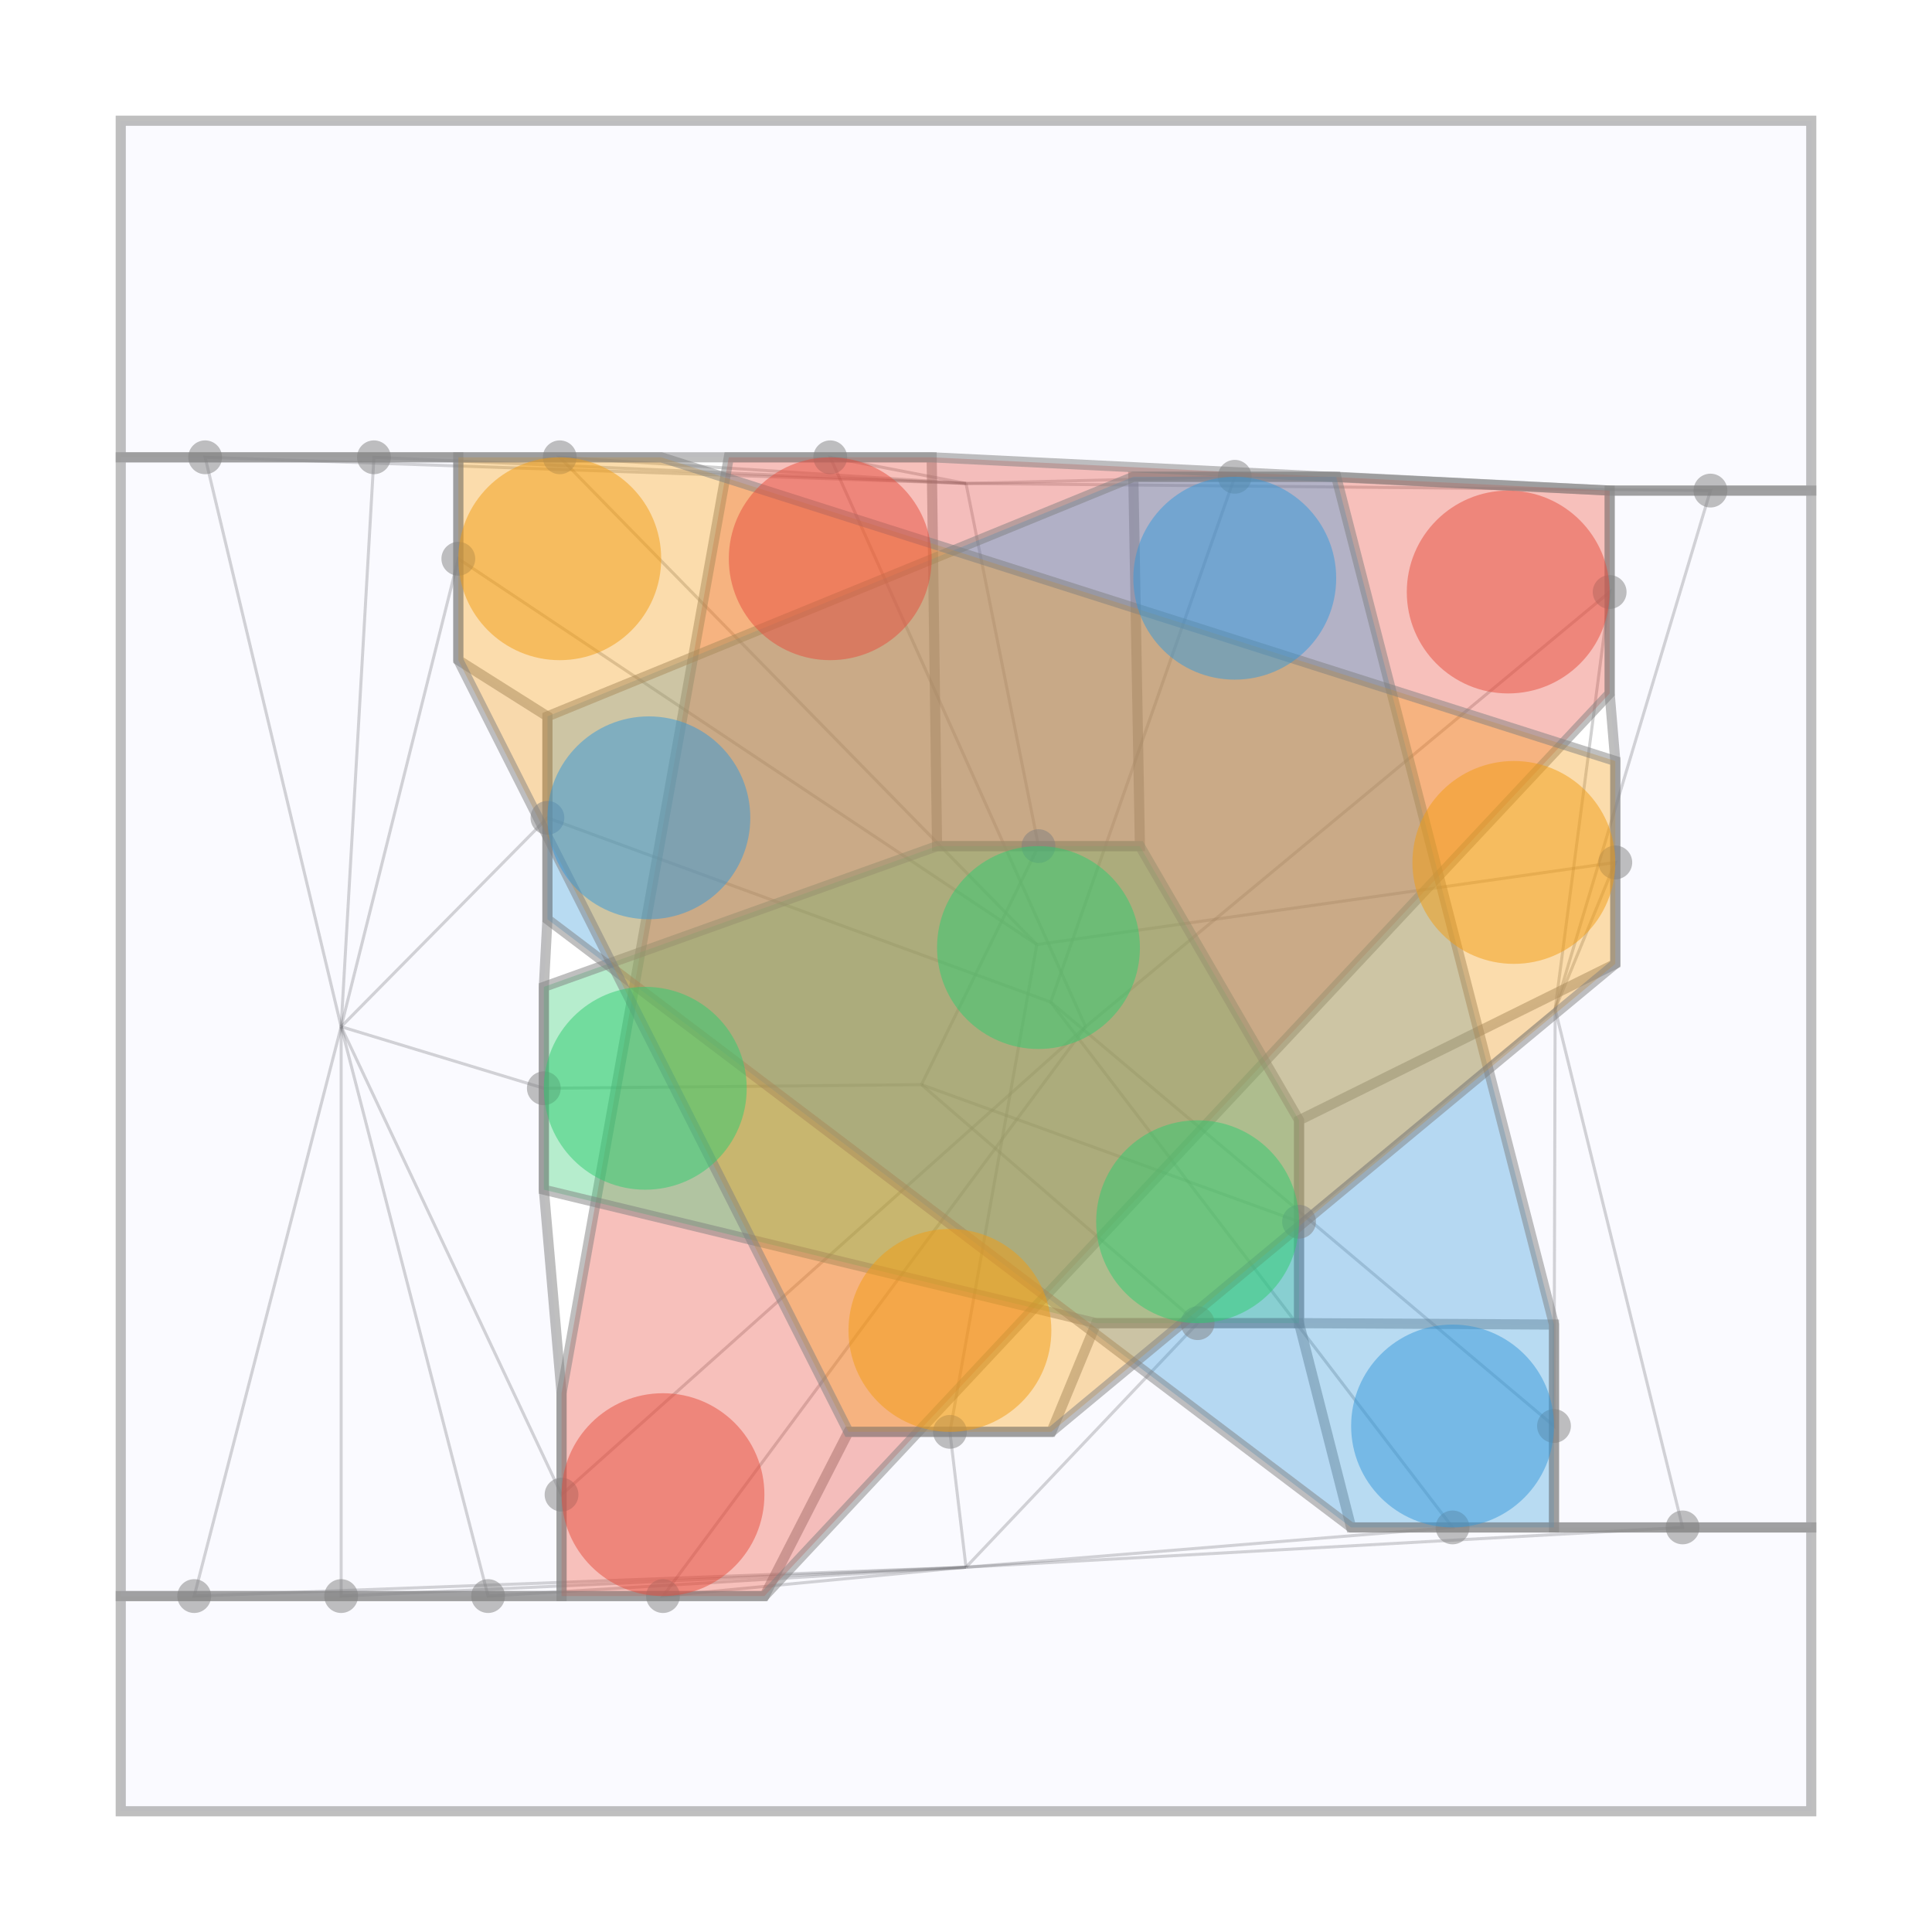
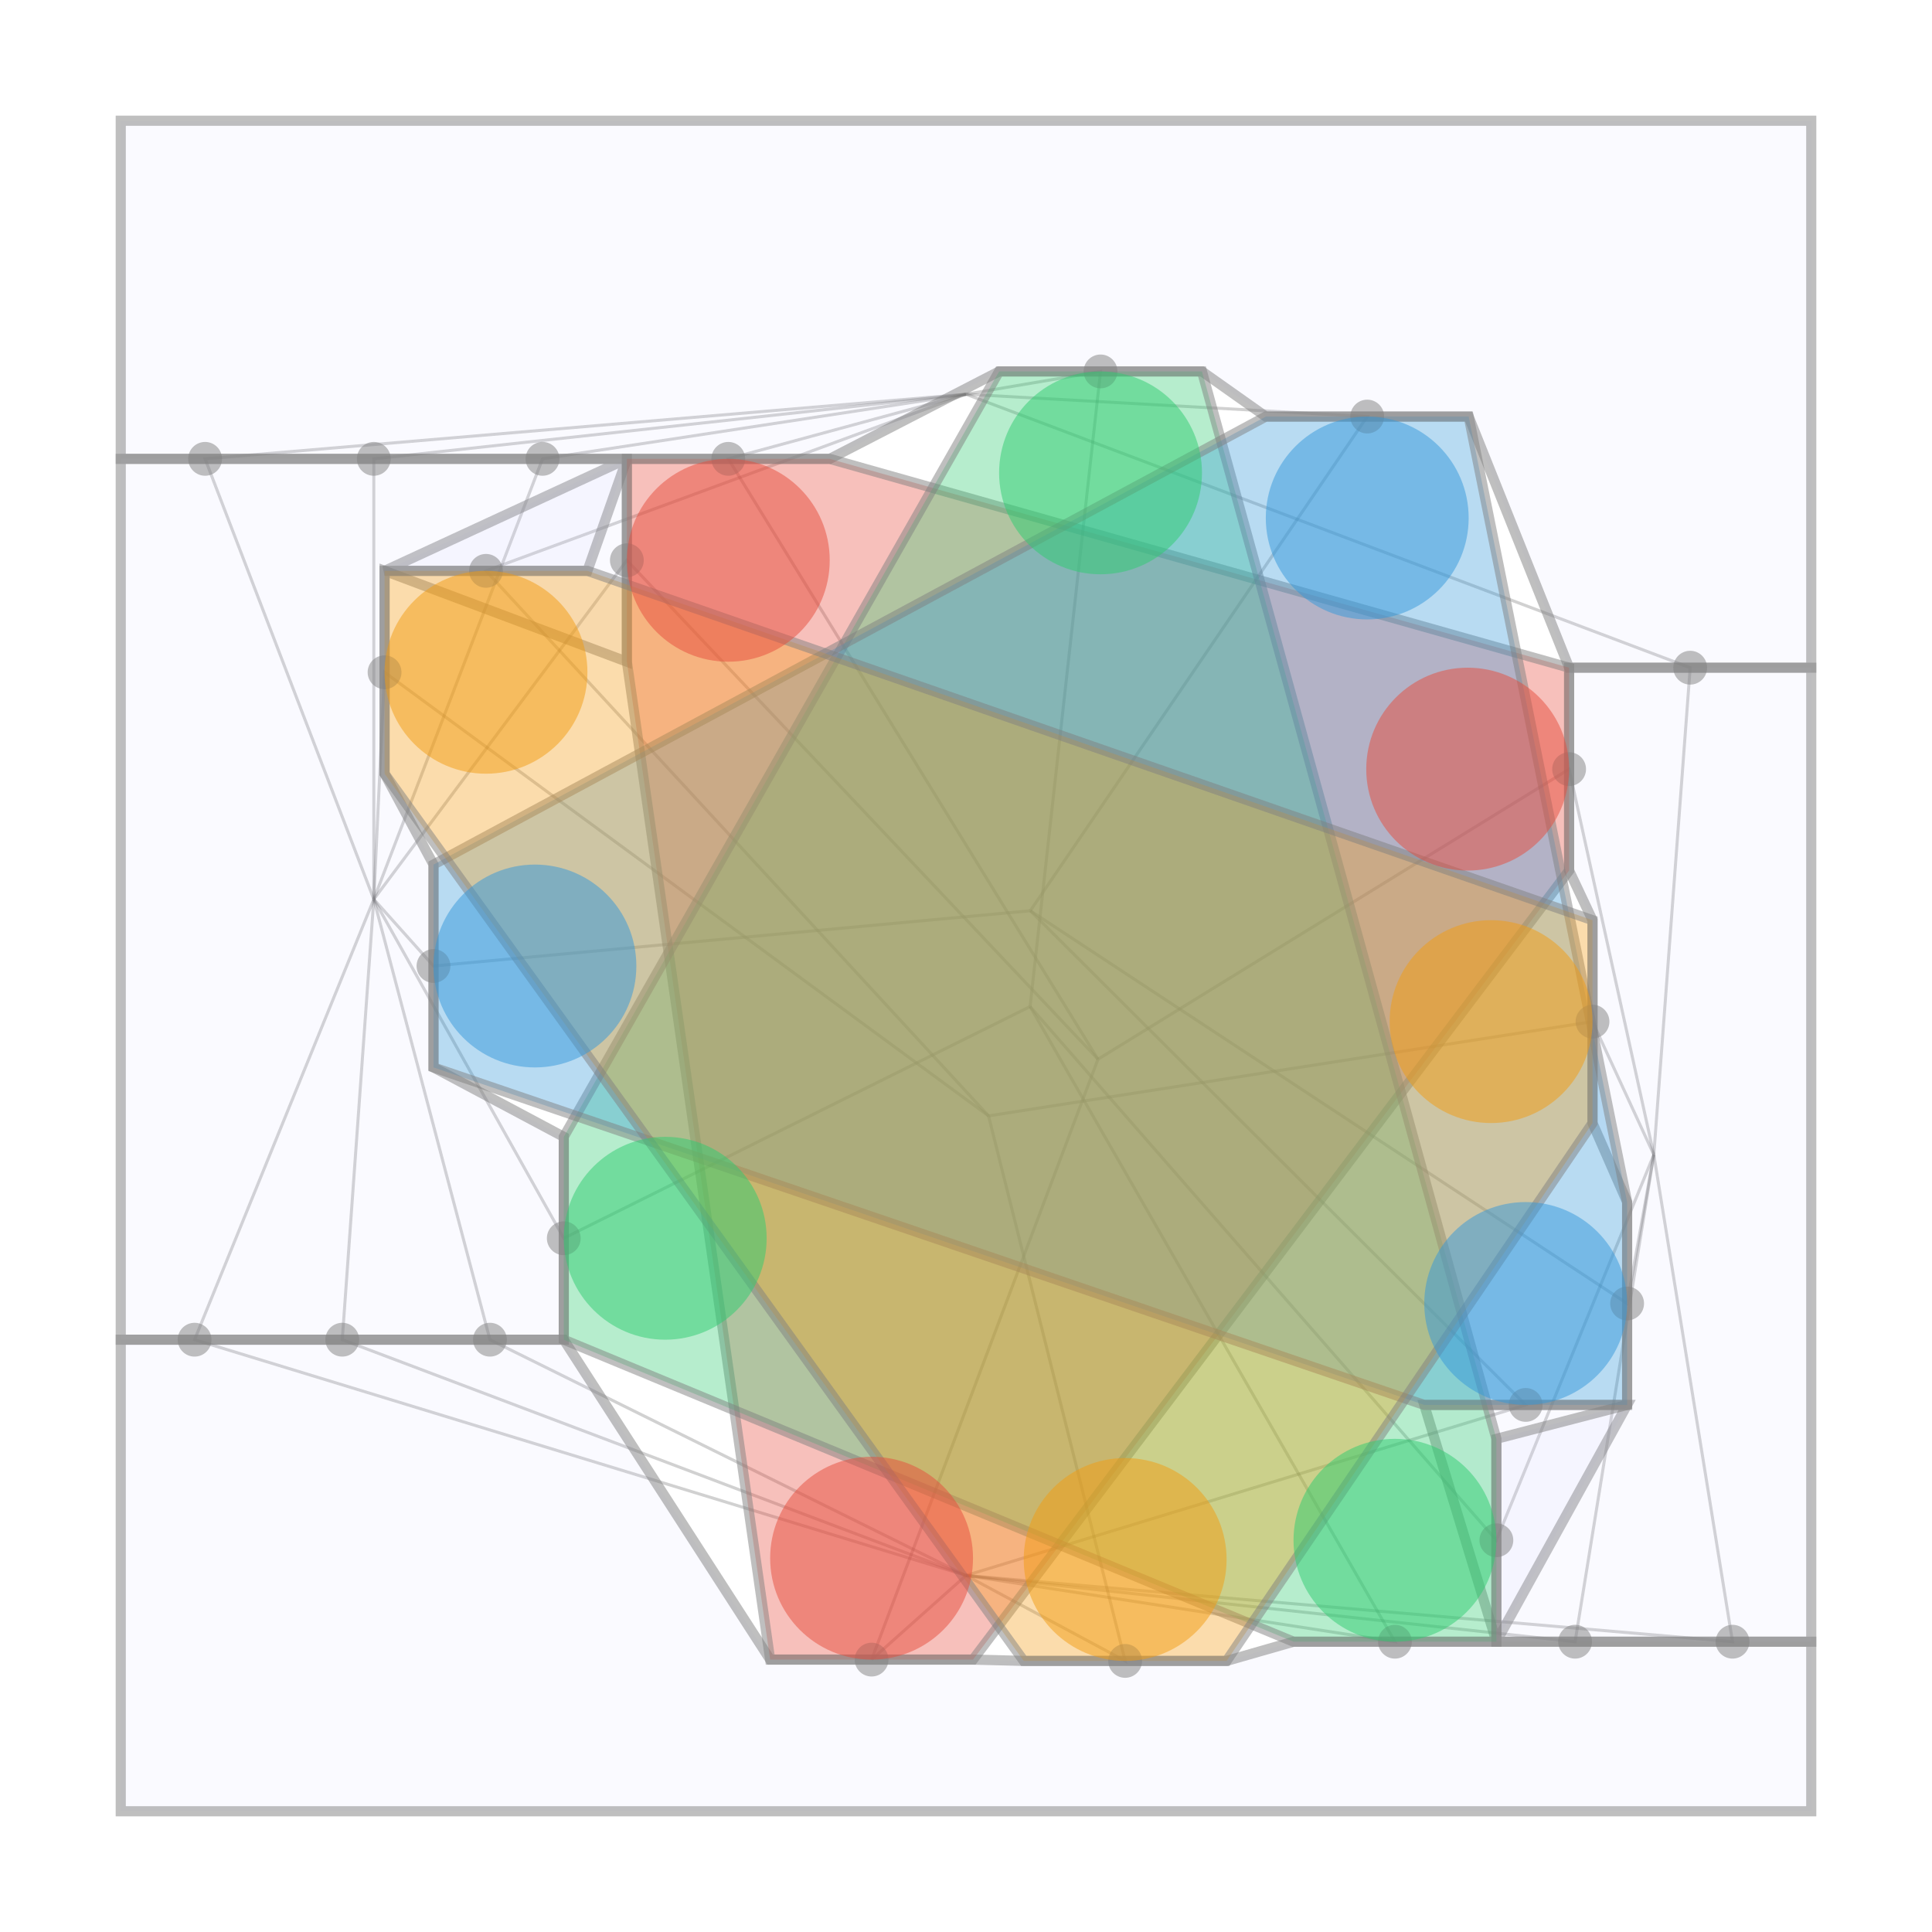
<svg xmlns="http://www.w3.org/2000/svg" width="640" height="640" viewBox="0 0 640 640">
  <rect width="100%" height="100%" fill="white" />
  <g>
-     <polyline data-points="0,1.427286 2.201872,1.40614 1.742518,-0.12719100000000005" data-type="line" data-label="" points="320,160.144 566.61,162.512 515.162,334.245" fill="none" stroke="rgba(100, 100, 100, 0.3)" stroke-width="1px" />
+     <polyline data-points="0,1.691148 2.1419170000000003,0.882296 2.0343585,-0.5581200000000001" data-type="line" data-label="" points="320,130.591 559.895,221.183 547.848,382.509" fill="none" stroke="rgba(100, 100, 100, 0.3)" stroke-width="1px" />
  </g>
  <g>
-     <polyline data-points="0,1.427286 -2.2503855,1.504572 -1.848128,-0.179508" data-type="line" data-label="" points="320,160.144 67.957,151.488 113.01,340.105" fill="none" stroke="rgba(100, 100, 100, 0.3)" stroke-width="1px" />
+     <polyline data-points="0,1.691148 -2.250511,1.5 -1.751533,0.1973625" data-type="line" data-label="" points="320,130.591 67.943,152 123.828,297.895" fill="none" stroke="rgba(100, 100, 100, 0.3)" stroke-width="1px" />
  </g>
  <g>
-     <polyline data-points="0,1.427286 -1.7511565,1.504572 -1.848128,-0.179508" data-type="line" data-label="" points="320,160.144 123.87,151.488 113.01,340.105" fill="none" stroke="rgba(100, 100, 100, 0.3)" stroke-width="1px" />
+     <polyline data-points="0,1.691148 -1.751533,1.5 -1.751533,0.1973625" data-type="line" data-label="" points="320,130.591 123.828,152 123.828,297.895" fill="none" stroke="rgba(100, 100, 100, 0.3)" stroke-width="1px" />
  </g>
  <g>
-     <polyline data-points="0,-1.7781885 2.119563,-1.660522 1.742518,-0.12719100000000005" data-type="line" data-label="" points="320,519.157 557.391,505.978 515.162,334.245" fill="none" stroke="rgba(100, 100, 100, 0.3)" stroke-width="1px" />
+     <polyline data-points="0,1.691148 -1.2525549999999999,1.5 -1.751533,0.1973625" data-type="line" data-label="" points="320,130.591 179.714,152 123.828,297.895" fill="none" stroke="rgba(100, 100, 100, 0.3)" stroke-width="1px" />
  </g>
  <g>
-     <polyline data-points="0,-1.7781885 -2.2827093333333335,-1.863588 -1.848128,-0.179508" data-type="line" data-label="" points="320,519.157 64.337,528.722 113.01,340.105" fill="none" stroke="rgba(100, 100, 100, 0.3)" stroke-width="1px" />
+     <polyline data-points="0,-1.8026375 1.80153775,-1.998536 2.0343585,-0.5581200000000001" data-type="line" data-label="" points="320,521.895 521.772,543.836 547.848,382.509" fill="none" stroke="rgba(100, 100, 100, 0.3)" stroke-width="1px" />
  </g>
  <g>
-     <polyline data-points="0,-1.7781885 -1.848128,-1.863588 -1.848128,-0.179508" data-type="line" data-label="" points="320,519.157 113.01,528.722 113.01,340.105" fill="none" stroke="rgba(100, 100, 100, 0.3)" stroke-width="1px" />
+     <polyline data-points="0,-1.8026375 2.26717925,-1.998536 2.0343585,-0.5581200000000001" data-type="line" data-label="" points="320,521.895 573.924,543.836 547.848,382.509" fill="none" stroke="rgba(100, 100, 100, 0.3)" stroke-width="1px" />
  </g>
  <g>
-     <polyline data-points="0,-1.7781885 -1.4135466666666665,-1.863588 -1.848128,-0.179508" data-type="line" data-label="" points="320,519.157 161.683,528.722 113.01,340.105" fill="none" stroke="rgba(100, 100, 100, 0.3)" stroke-width="1px" />
+     <polyline data-points="0,-1.8026375 -2.281607833333333,-1.105275 -1.751533,0.1973625" data-type="line" data-label="" points="320,521.895 64.46,443.791 123.828,297.895" fill="none" stroke="rgba(100, 100, 100, 0.3)" stroke-width="1px" />
  </g>
  <g>
-     <polyline data-points="0.35374400000000006,-0.179508 -0.401539,1.504572 0,1.427286" data-type="line" data-label="" points="359.619,340.105 275.028,151.488 320,160.144" fill="none" stroke="rgba(100, 100, 100, 0.3)" stroke-width="1px" />
+     <polyline data-points="0,-1.8026375 -1.8448235,-1.105275 -1.751533,0.1973625" data-type="line" data-label="" points="320,521.895 113.38,443.791 123.828,297.895" fill="none" stroke="rgba(100, 100, 100, 0.3)" stroke-width="1px" />
  </g>
  <g>
-     <polyline data-points="0.35374400000000006,-0.179508 -0.896256,-1.863588 0,-1.7781885" data-type="line" data-label="" points="359.619,340.105 219.619,528.722 320,519.157" fill="none" stroke="rgba(100, 100, 100, 0.3)" stroke-width="1px" />
+     <polyline data-points="0,-1.8026375 -1.4080391666666665,-1.105275 -1.751533,0.1973625" data-type="line" data-label="" points="320,521.895 162.3,443.791 123.828,297.895" fill="none" stroke="rgba(100, 100, 100, 0.3)" stroke-width="1px" />
  </g>
  <g>
-     <polyline data-points="0.35374400000000006,-0.179508 -1.196256,-1.563588 -1.848128,-0.179508" data-type="line" data-label="" points="359.619,340.105 186.019,495.122 113.01,340.105" fill="none" stroke="rgba(100, 100, 100, 0.3)" stroke-width="1px" />
+     <polyline data-points="0.39038400000000006,-0.275733 -0.703066,1.5 0,1.691148" data-type="line" data-label="" points="363.723,350.882 241.257,152 320,130.591" fill="none" stroke="rgba(100, 100, 100, 0.3)" stroke-width="1px" />
  </g>
  <g>
-     <polyline data-points="0.35374400000000006,-0.179508 1.903744,1.10614 1.742518,-0.12719100000000005" data-type="line" data-label="" points="359.619,340.105 533.219,196.112 515.162,334.245" fill="none" stroke="rgba(100, 100, 100, 0.3)" stroke-width="1px" />
+     <polyline data-points="0.39038400000000006,-0.275733 -0.279259,-2.051466 0,-1.8026375" data-type="line" data-label="" points="363.723,350.882 288.723,549.764 320,521.895" fill="none" stroke="rgba(100, 100, 100, 0.3)" stroke-width="1px" />
  </g>
  <g>
-     <polyline data-points="-0.13178449999999997,-0.35090249999999995 0.21437,0.354572 0,1.427286" data-type="line" data-label="" points="305.24,359.301 344.009,280.288 320,160.144" fill="none" stroke="rgba(100, 100, 100, 0.3)" stroke-width="1px" />
+     <polyline data-points="0.39038400000000006,-0.275733 -1.003066,1.2 -1.751533,0.1973625" data-type="line" data-label="" points="363.723,350.882 207.657,185.6 123.828,297.895" fill="none" stroke="rgba(100, 100, 100, 0.3)" stroke-width="1px" />
  </g>
  <g>
-     <polyline data-points="-0.13178449999999997,-0.35090249999999995 0.685036,-1.056377 0,-1.7781885" data-type="line" data-label="" points="305.24,359.301 396.724,438.314 320,519.157" fill="none" stroke="rgba(100, 100, 100, 0.3)" stroke-width="1px" />
+     <polyline data-points="0.39038400000000006,-0.275733 1.7838340000000001,0.582296 2.0343585,-0.5581200000000001" data-type="line" data-label="" points="363.723,350.882 519.789,254.783 547.848,382.509" fill="none" stroke="rgba(100, 100, 100, 0.3)" stroke-width="1px" />
  </g>
  <g>
-     <polyline data-points="-0.13178449999999997,-0.35090249999999995 -1.248605,-0.361654 -1.848128,-0.179508" data-type="line" data-label="" points="305.24,359.301 180.156,360.505 113.01,340.105" fill="none" stroke="rgba(100, 100, 100, 0.3)" stroke-width="1px" />
+     <polyline data-points="0.18953500000000012,-0.11998450000000005 0.397934,1.758567 0,1.691148" data-type="line" data-label="" points="341.228,333.438 364.569,123.04 320,130.591" fill="none" stroke="rgba(100, 100, 100, 0.3)" stroke-width="1px" />
  </g>
  <g>
-     <polyline data-points="-0.13178449999999997,-0.35090249999999995 0.985036,-0.756377 1.742518,-0.12719100000000005" data-type="line" data-label="" points="305.24,359.301 430.324,404.714 515.162,334.245" fill="none" stroke="rgba(100, 100, 100, 0.3)" stroke-width="1px" />
+     <polyline data-points="0.18953500000000012,-0.11998450000000005 1.268717,-1.998536 0,-1.8026375" data-type="line" data-label="" points="341.228,333.438 462.096,543.836 320,521.895" fill="none" stroke="rgba(100, 100, 100, 0.3)" stroke-width="1px" />
  </g>
  <g>
-     <polyline data-points="0.25056449999999997,-0.10678750000000004 0.794933,1.446947 0,1.427286" data-type="line" data-label="" points="348.063,331.96 409.032,157.942 320,160.144" fill="none" stroke="rgba(100, 100, 100, 0.3)" stroke-width="1px" />
+     <polyline data-points="0.18953500000000012,-0.11998450000000005 -1.189647,-0.805275 -1.751533,0.1973625" data-type="line" data-label="" points="341.228,333.438 186.76,410.191 123.828,297.895" fill="none" stroke="rgba(100, 100, 100, 0.3)" stroke-width="1px" />
  </g>
  <g>
-     <polyline data-points="0.25056449999999997,-0.10678750000000004 1.439126,-1.660522 0,-1.7781885" data-type="line" data-label="" points="348.063,331.96 481.182,505.978 320,519.157" fill="none" stroke="rgba(100, 100, 100, 0.3)" stroke-width="1px" />
+     <polyline data-points="0.18953500000000012,-0.11998450000000005 1.5687170000000001,-1.698536 2.0343585,-0.5581200000000001" data-type="line" data-label="" points="341.228,333.438 495.696,510.236 547.848,382.509" fill="none" stroke="rgba(100, 100, 100, 0.3)" stroke-width="1px" />
  </g>
  <g>
-     <polyline data-points="0.25056449999999997,-0.10678750000000004 -1.237997,0.438278 -1.848128,-0.179508" data-type="line" data-label="" points="348.063,331.96 181.344,270.913 113.01,340.105" fill="none" stroke="rgba(100, 100, 100, 0.3)" stroke-width="1px" />
+     <polyline data-points="0.19020400000000004,0.16344100000000006 1.186721,1.62508 0,1.691148" data-type="line" data-label="" points="341.303,301.695 452.913,137.991 320,130.591" fill="none" stroke="rgba(100, 100, 100, 0.3)" stroke-width="1px" />
  </g>
  <g>
-     <polyline data-points="0.25056449999999997,-0.10678750000000004 1.739126,-1.360522 1.742518,-0.12719100000000005" data-type="line" data-label="" points="348.063,331.96 514.782,472.378 515.162,334.245" fill="none" stroke="rgba(100, 100, 100, 0.3)" stroke-width="1px" />
+     <polyline data-points="0.19020400000000004,0.16344100000000006 1.655408,-1.298198 0,-1.8026375" data-type="line" data-label="" points="341.303,301.695 505.406,465.398 320,521.895" fill="none" stroke="rgba(100, 100, 100, 0.3)" stroke-width="1px" />
  </g>
  <g>
-     <polyline data-points="0.20944649999999998,0.0633785 -1.201542,1.504572 0,1.427286" data-type="line" data-label="" points="343.458,312.902 185.427,151.488 320,160.144" fill="none" stroke="rgba(100, 100, 100, 0.3)" stroke-width="1px" />
+     <polyline data-points="0.19020400000000004,0.16344100000000006 -1.575,0 -1.751533,0.1973625" data-type="line" data-label="" points="341.303,301.695 143.6,320 123.828,297.895" fill="none" stroke="rgba(100, 100, 100, 0.3)" stroke-width="1px" />
  </g>
  <g>
-     <polyline data-points="0.20944649999999998,0.0633785 -0.04754999999999998,-1.377815 0,-1.7781885" data-type="line" data-label="" points="343.458,312.902 314.674,474.315 320,519.157" fill="none" stroke="rgba(100, 100, 100, 0.3)" stroke-width="1px" />
+     <polyline data-points="0.19020400000000004,0.16344100000000006 1.955408,-0.998198 2.0343585,-0.5581200000000001" data-type="line" data-label="" points="341.303,301.695 539.006,431.798 547.848,382.509" fill="none" stroke="rgba(100, 100, 100, 0.3)" stroke-width="1px" />
  </g>
  <g>
-     <polyline data-points="0.20944649999999998,0.0633785 -1.5015420000000002,1.204572 -1.848128,-0.179508" data-type="line" data-label="" points="343.458,312.902 151.827,185.088 113.01,340.105" fill="none" stroke="rgba(100, 100, 100, 0.3)" stroke-width="1px" />
+     <polyline data-points="0.06666150000000004,-0.4432934999999999 -1.419706,1.168747 0,1.691148" data-type="line" data-label="" points="327.466,369.649 160.993,189.1 320,130.591" fill="none" stroke="rgba(100, 100, 100, 0.3)" stroke-width="1px" />
  </g>
  <g>
-     <polyline data-points="0.20944649999999998,0.0633785 1.9204350000000001,0.306312 1.742518,-0.12719100000000005" data-type="line" data-label="" points="343.458,312.902 535.089,285.693 515.162,334.245" fill="none" stroke="rgba(100, 100, 100, 0.3)" stroke-width="1px" />
+     <polyline data-points="0.06666150000000004,-0.4432934999999999 0.470734,-2.0553339999999998 0,-1.8026375" data-type="line" data-label="" points="327.466,369.649 372.722,550.197 320,521.895" fill="none" stroke="rgba(100, 100, 100, 0.3)" stroke-width="1px" />
  </g>
  <g>
-     <polygon data-type="polygon" data-label="" data-points="-2.5,2.5 2.5,2.5 2.5,1.40614 1.903744,1.40614 1.094933,1.446947 0.494933,1.446947 0.51437,0.354572 -0.08562999999999998,0.354572 -0.10153899999999999,1.504572 -0.7015389999999999,1.504572 -0.9015420000000001,1.504572 -1.5015420000000002,1.504572 -1.5015420000000002,1.504572 -2.5,1.504572" points="40,40 600,40 600,162.512 533.219,162.512 442.632,157.942 375.432,157.942 377.609,280.288 310.409,280.288 308.628,151.488 241.428,151.488 219.027,151.488 151.827,151.488 151.827,151.488 40,151.488" fill="rgba(200, 200, 255, 0.1)" stroke="rgba(128, 128, 128, 0.5)" stroke-width="3.36" />
+     <polyline data-points="0.06666150000000004,-0.4432934999999999 -1.719706,0.868747 -1.751533,0.1973625" data-type="line" data-label="" points="327.466,369.649 127.393,222.7 123.828,297.895" fill="none" stroke="rgba(100, 100, 100, 0.3)" stroke-width="1px" />
  </g>
  <g>
-     <polygon data-type="polygon" data-label="" data-points="-2.5,-2.5 2.5,-2.5 2.5,-1.660522 1.739126,-1.660522 1.739126,-1.660522 1.1391259999999999,-1.660522 0.985036,-1.056377 0.385036,-1.056377 0.25245,-1.377815 -0.34754999999999997,-1.377815 -0.5962560000000001,-1.863588 -1.196256,-1.863588 -1.196256,-1.863588 -2.5,-1.863588" points="40,600 600,600 600,505.978 514.782,505.978 514.782,505.978 447.582,505.978 430.324,438.314 363.124,438.314 348.274,474.315 281.074,474.315 253.219,528.722 186.019,528.722 186.019,528.722 40,528.722" fill="rgba(200, 200, 255, 0.1)" stroke="rgba(128, 128, 128, 0.5)" stroke-width="3.36" />
+     <polyline data-points="0.06666150000000004,-0.4432934999999999 1.853029,-0.164505 2.0343585,-0.5581200000000001" data-type="line" data-label="" points="327.466,369.649 527.539,338.425 547.848,382.509" fill="none" stroke="rgba(100, 100, 100, 0.3)" stroke-width="1px" />
  </g>
  <g>
-     <polygon data-type="polygon" data-label="" data-points="-2.5,-1.863588 -1.196256,-1.863588 -1.196256,-1.863588 -1.196256,-1.263588 -1.248605,-0.661654 -1.248605,-0.06165399999999999 -1.237997,0.138278 -1.237997,0.738278 -1.5015420000000002,0.9045719999999999 -1.5015420000000002,1.504572 -2.5,1.504572" points="40,528.722 186.019,528.722 186.019,528.722 186.019,461.522 180.156,394.105 180.156,326.905 181.344,304.513 181.344,237.313 151.827,218.688 151.827,151.488 40,151.488" fill="rgba(200, 200, 255, 0.1)" stroke="rgba(128, 128, 128, 0.5)" stroke-width="3.36" />
+     <polygon data-type="polygon" data-label="" data-points="-2.5,2.5 2.5,2.5 2.5,0.882296 1.7838340000000001,0.882296 1.486721,1.62508 0.8867209999999999,1.62508 0.697934,1.758567 0.09793400000000002,1.758567 -0.403066,1.5 -1.003066,1.5 -1.1197059999999999,1.168747 -1.719706,1.168747 -1.003066,1.5 -2.5,1.5" points="40,40 600,40 600,221.183 519.789,221.183 486.513,137.991 419.313,137.991 398.169,123.04 330.969,123.04 274.857,152 207.657,152 194.593,189.1 127.393,189.1 207.657,152 40,152" fill="rgba(200, 200, 255, 0.1)" stroke="rgba(128, 128, 128, 0.5)" stroke-width="3.36" />
  </g>
  <g>
-     <polygon data-type="polygon" data-label="" data-points="2.5,-1.660522 1.739126,-1.660522 1.739126,-1.660522 1.739126,-1.060522 0.985036,-1.056377 0.985036,-0.456377 1.9204350000000001,0.006311999999999984 1.9204350000000001,0.606312 1.903744,0.8061399999999999 1.903744,1.40614 2.5,1.40614" points="600,505.978 514.782,505.978 514.782,505.978 514.782,438.778 430.324,438.314 430.324,371.114 535.089,319.293 535.089,252.093 533.219,229.712 533.219,162.512 600,162.512" fill="rgba(200, 200, 255, 0.1)" stroke="rgba(128, 128, 128, 0.5)" stroke-width="3.36" />
+     <polygon data-type="polygon" data-label="" data-points="-2.5,-2.5 2.5,-2.5 2.5,-1.998536 1.5687170000000001,-1.998536 1.955408,-1.298198 1.355408,-1.298198 1.5687170000000001,-1.998536 0.968717,-1.998536 0.770734,-2.0553339999999998 0.170734,-2.0553339999999998 0.02074100000000001,-2.051466 -0.579259,-2.051466 -1.189647,-1.105275 -2.5,-1.105275" points="40,600 600,600 600,543.836 495.696,543.836 539.006,465.398 471.806,465.398 495.696,543.836 428.496,543.836 406.322,550.197 339.122,550.197 322.323,549.764 255.123,549.764 186.76,443.791 40,443.791" fill="rgba(200, 200, 255, 0.1)" stroke="rgba(128, 128, 128, 0.5)" stroke-width="3.36" />
  </g>
  <g>
-     <polygon data-type="polygon" data-label="" data-points="-0.7015389999999999,1.504572 -0.10153899999999999,1.504572 1.903744,1.40614 1.903744,0.8061399999999999 -0.5962560000000001,-1.863588 -1.196256,-1.863588 -1.196256,-1.863588 -1.196256,-1.263588" points="241.428,151.488 308.628,151.488 533.219,162.512 533.219,229.712 253.219,528.722 186.019,528.722 186.019,528.722 186.019,461.522" fill="rgba(231, 76, 60, 0.35)" stroke="rgba(128, 128, 128, 0.5)" stroke-width="3.36" />
+     <polygon data-type="polygon" data-label="" data-points="-2.5,-1.105275 -1.189647,-1.105275 -1.189647,-1.105275 -1.189647,-0.5052749999999999 -1.575,-0.3 -1.575,0.3 -1.719706,0.5687470000000001 -1.719706,1.168747 -1.003066,0.8999999999999999 -1.003066,1.5 -2.5,1.5" points="40,443.791 186.76,443.791 186.76,443.791 186.76,376.591 143.6,353.6 143.6,286.4 127.393,256.3 127.393,189.1 207.657,219.2 207.657,152 40,152" fill="rgba(200, 200, 255, 0.1)" stroke="rgba(128, 128, 128, 0.5)" stroke-width="3.36" />
  </g>
  <g>
-     <polygon data-type="polygon" data-label="" data-points="-0.08562999999999998,0.354572 0.51437,0.354572 0.985036,-0.456377 0.985036,-1.056377 0.985036,-1.056377 0.385036,-1.056377 -1.248605,-0.661654 -1.248605,-0.06165399999999999" points="310.409,280.288 377.609,280.288 430.324,371.114 430.324,438.314 430.324,438.314 363.124,438.314 180.156,394.105 180.156,326.905" fill="rgba(46, 204, 113, 0.35)" stroke="rgba(128, 128, 128, 0.5)" stroke-width="3.36" />
+     <polygon data-type="polygon" data-label="" data-points="2.5,-1.998536 1.5687170000000001,-1.998536 1.5687170000000001,-1.998536 1.5687170000000001,-1.398536 1.955408,-1.298198 1.955408,-0.6981980000000001 1.853029,-0.464505 1.853029,0.13549499999999998 1.7838340000000001,0.28229600000000005 1.7838340000000001,0.882296 2.5,0.882296" points="600,543.836 495.696,543.836 495.696,543.836 495.696,476.636 539.006,465.398 539.006,398.198 527.539,372.025 527.539,304.825 519.789,288.383 519.789,221.183 600,221.183" fill="rgba(200, 200, 255, 0.1)" stroke="rgba(128, 128, 128, 0.5)" stroke-width="3.36" />
  </g>
  <g>
-     <polygon data-type="polygon" data-label="" data-points="0.494933,1.446947 1.094933,1.446947 1.739126,-1.060522 1.739126,-1.660522 1.739126,-1.660522 1.1391259999999999,-1.660522 -1.237997,0.138278 -1.237997,0.738278" points="375.432,157.942 442.632,157.942 514.782,438.778 514.782,505.978 514.782,505.978 447.582,505.978 181.344,304.513 181.344,237.313" fill="rgba(52, 152, 219, 0.35)" stroke="rgba(128, 128, 128, 0.5)" stroke-width="3.36" />
+     <polygon data-type="polygon" data-label="" data-points="-1.003066,1.5 -0.403066,1.5 1.7838340000000001,0.882296 1.7838340000000001,0.28229600000000005 0.02074100000000001,-2.051466 -0.579259,-2.051466 -1.003066,0.8999999999999999 -1.003066,1.5" points="207.657,152 274.857,152 519.789,221.183 519.789,288.383 322.323,549.764 255.123,549.764 207.657,219.2 207.657,152" fill="rgba(231, 76, 60, 0.35)" stroke="rgba(128, 128, 128, 0.5)" stroke-width="3.36" />
  </g>
  <g>
-     <polygon data-type="polygon" data-label="" data-points="-1.5015420000000002,1.504572 -0.9015420000000001,1.504572 1.9204350000000001,0.606312 1.9204350000000001,0.006311999999999984 0.25245,-1.377815 -0.34754999999999997,-1.377815 -1.5015420000000002,0.9045719999999999 -1.5015420000000002,1.504572" points="151.827,151.488 219.027,151.488 535.089,252.093 535.089,319.293 348.274,474.315 281.074,474.315 151.827,218.688 151.827,151.488" fill="rgba(243, 156, 18, 0.35)" stroke="rgba(128, 128, 128, 0.5)" stroke-width="3.36" />
+     <polygon data-type="polygon" data-label="" data-points="0.09793400000000002,1.758567 0.697934,1.758567 1.5687170000000001,-1.398536 1.5687170000000001,-1.998536 1.5687170000000001,-1.998536 0.968717,-1.998536 -1.189647,-1.105275 -1.189647,-0.5052749999999999" points="330.969,123.04 398.169,123.04 495.696,476.636 495.696,543.836 495.696,543.836 428.496,543.836 186.76,443.791 186.76,376.591" fill="rgba(46, 204, 113, 0.35)" stroke="rgba(128, 128, 128, 0.5)" stroke-width="3.36" />
  </g>
-   <circle data-type="circle" data-label="" data-x="2.201872" data-y="1.40614" cx="566.61" cy="162.512" r="5.6" fill="rgba(128, 128, 128, 0.5)" stroke="black" stroke-width="0.009" />
-   <circle data-type="circle" data-label="" data-x="-2.2503855" data-y="1.504572" cx="67.957" cy="151.488" r="5.6" fill="rgba(128, 128, 128, 0.5)" stroke="black" stroke-width="0.009" />
-   <circle data-type="circle" data-label="" data-x="-1.7511565" data-y="1.504572" cx="123.87" cy="151.488" r="5.6" fill="rgba(128, 128, 128, 0.5)" stroke="black" stroke-width="0.009" />
-   <circle data-type="circle" data-label="" data-x="2.119563" data-y="-1.660522" cx="557.391" cy="505.978" r="5.6" fill="rgba(128, 128, 128, 0.5)" stroke="black" stroke-width="0.009" />
-   <circle data-type="circle" data-label="" data-x="-2.2827093333333335" data-y="-1.863588" cx="64.337" cy="528.722" r="5.6" fill="rgba(128, 128, 128, 0.5)" stroke="black" stroke-width="0.009" />
-   <circle data-type="circle" data-label="" data-x="-1.848128" data-y="-1.863588" cx="113.01" cy="528.722" r="5.6" fill="rgba(128, 128, 128, 0.5)" stroke="black" stroke-width="0.009" />
-   <circle data-type="circle" data-label="" data-x="-1.4135466666666665" data-y="-1.863588" cx="161.683" cy="528.722" r="5.6" fill="rgba(128, 128, 128, 0.5)" stroke="black" stroke-width="0.009" />
-   <circle data-type="circle" data-label="" data-x="-0.401539" data-y="1.504572" cx="275.028" cy="151.488" r="5.6" fill="rgba(128, 128, 128, 0.5)" stroke="black" stroke-width="0.009" />
-   <circle data-type="circle" data-label="" data-x="-0.896256" data-y="-1.863588" cx="219.619" cy="528.722" r="5.6" fill="rgba(128, 128, 128, 0.5)" stroke="black" stroke-width="0.009" />
-   <circle data-type="circle" data-label="" data-x="-1.196256" data-y="-1.563588" cx="186.019" cy="495.122" r="5.6" fill="rgba(128, 128, 128, 0.5)" stroke="black" stroke-width="0.009" />
-   <circle data-type="circle" data-label="" data-x="1.903744" data-y="1.10614" cx="533.219" cy="196.112" r="5.6" fill="rgba(128, 128, 128, 0.5)" stroke="black" stroke-width="0.009" />
-   <circle data-type="circle" data-label="" data-x="0.21437" data-y="0.354572" cx="344.009" cy="280.288" r="5.6" fill="rgba(128, 128, 128, 0.5)" stroke="black" stroke-width="0.009" />
-   <circle data-type="circle" data-label="" data-x="0.685036" data-y="-1.056377" cx="396.724" cy="438.314" r="5.6" fill="rgba(128, 128, 128, 0.5)" stroke="black" stroke-width="0.009" />
-   <circle data-type="circle" data-label="" data-x="-1.248605" data-y="-0.361654" cx="180.156" cy="360.505" r="5.6" fill="rgba(128, 128, 128, 0.5)" stroke="black" stroke-width="0.009" />
-   <circle data-type="circle" data-label="" data-x="0.985036" data-y="-0.756377" cx="430.324" cy="404.714" r="5.6" fill="rgba(128, 128, 128, 0.5)" stroke="black" stroke-width="0.009" />
-   <circle data-type="circle" data-label="" data-x="0.794933" data-y="1.446947" cx="409.032" cy="157.942" r="5.6" fill="rgba(128, 128, 128, 0.5)" stroke="black" stroke-width="0.009" />
-   <circle data-type="circle" data-label="" data-x="1.439126" data-y="-1.660522" cx="481.182" cy="505.978" r="5.6" fill="rgba(128, 128, 128, 0.5)" stroke="black" stroke-width="0.009" />
-   <circle data-type="circle" data-label="" data-x="-1.237997" data-y="0.438278" cx="181.344" cy="270.913" r="5.6" fill="rgba(128, 128, 128, 0.5)" stroke="black" stroke-width="0.009" />
-   <circle data-type="circle" data-label="" data-x="1.739126" data-y="-1.360522" cx="514.782" cy="472.378" r="5.6" fill="rgba(128, 128, 128, 0.5)" stroke="black" stroke-width="0.009" />
-   <circle data-type="circle" data-label="" data-x="-1.201542" data-y="1.504572" cx="185.427" cy="151.488" r="5.6" fill="rgba(128, 128, 128, 0.5)" stroke="black" stroke-width="0.009" />
-   <circle data-type="circle" data-label="" data-x="-0.04754999999999998" data-y="-1.377815" cx="314.674" cy="474.315" r="5.6" fill="rgba(128, 128, 128, 0.5)" stroke="black" stroke-width="0.009" />
-   <circle data-type="circle" data-label="" data-x="-1.5015420000000002" data-y="1.204572" cx="151.827" cy="185.088" r="5.6" fill="rgba(128, 128, 128, 0.5)" stroke="black" stroke-width="0.009" />
-   <circle data-type="circle" data-label="" data-x="1.9204350000000001" data-y="0.306312" cx="535.089" cy="285.693" r="5.6" fill="rgba(128, 128, 128, 0.5)" stroke="black" stroke-width="0.009" />
-   <circle data-type="circle" data-label="" data-x="1.603744" data-y="1.10614" cx="499.619" cy="196.112" r="33.6" fill="rgba(231, 76, 60, 0.5)" stroke="black" stroke-width="0.009" />
-   <circle data-type="circle" data-label="" data-x="-0.896256" data-y="-1.563588" cx="219.619" cy="495.122" r="33.6" fill="rgba(231, 76, 60, 0.5)" stroke="black" stroke-width="0.009" />
-   <circle data-type="circle" data-label="" data-x="-0.401539" data-y="1.204572" cx="275.028" cy="185.088" r="33.6" fill="rgba(231, 76, 60, 0.5)" stroke="black" stroke-width="0.009" />
-   <circle data-type="circle" data-label="" data-x="0.685036" data-y="-0.756377" cx="396.724" cy="404.714" r="33.6" fill="rgba(46, 204, 113, 0.5)" stroke="black" stroke-width="0.009" />
-   <circle data-type="circle" data-label="" data-x="0.21437" data-y="0.054572" cx="344.009" cy="313.888" r="33.6" fill="rgba(46, 204, 113, 0.5)" stroke="black" stroke-width="0.009" />
-   <circle data-type="circle" data-label="" data-x="-0.948605" data-y="-0.361654" cx="213.756" cy="360.505" r="33.6" fill="rgba(46, 204, 113, 0.5)" stroke="black" stroke-width="0.009" />
-   <circle data-type="circle" data-label="" data-x="-0.937997" data-y="0.438278" cx="214.944" cy="270.913" r="33.6" fill="rgba(52, 152, 219, 0.5)" stroke="black" stroke-width="0.009" />
-   <circle data-type="circle" data-label="" data-x="1.439126" data-y="-1.360522" cx="481.182" cy="472.378" r="33.6" fill="rgba(52, 152, 219, 0.5)" stroke="black" stroke-width="0.009" />
-   <circle data-type="circle" data-label="" data-x="0.794933" data-y="1.146947" cx="409.032" cy="191.542" r="33.6" fill="rgba(52, 152, 219, 0.5)" stroke="black" stroke-width="0.009" />
-   <circle data-type="circle" data-label="" data-x="-0.04755" data-y="-1.077815" cx="314.674" cy="440.715" r="33.6" fill="rgba(243, 156, 18, 0.5)" stroke="black" stroke-width="0.009" />
-   <circle data-type="circle" data-label="" data-x="1.620435" data-y="0.306312" cx="501.489" cy="285.693" r="33.6" fill="rgba(243, 156, 18, 0.5)" stroke="black" stroke-width="0.009" />
-   <circle data-type="circle" data-label="" data-x="-1.201542" data-y="1.204572" cx="185.427" cy="185.088" r="33.6" fill="rgba(243, 156, 18, 0.5)" stroke="black" stroke-width="0.009" />
+   <g>
+     <polygon data-type="polygon" data-label="" data-points="0.8867209999999999,1.62508 1.486721,1.62508 1.955408,-0.6981980000000001 1.955408,-1.298198 1.955408,-1.298198 1.355408,-1.298198 -1.575,-0.3 -1.575,0.3" points="419.313,137.991 486.513,137.991 539.006,398.198 539.006,465.398 539.006,465.398 471.806,465.398 143.6,353.6 143.6,286.4" fill="rgba(52, 152, 219, 0.35)" stroke="rgba(128, 128, 128, 0.5)" stroke-width="3.36" />
+   </g>
+   <g>
+     <polygon data-type="polygon" data-label="" data-points="-1.719706,1.168747 -1.1197059999999999,1.168747 1.853029,0.13549499999999998 1.853029,-0.464505 0.770734,-2.0553339999999998 0.170734,-2.0553339999999998 -1.719706,0.5687470000000001 -1.719706,1.168747" points="127.393,189.1 194.593,189.1 527.539,304.825 527.539,372.025 406.322,550.197 339.122,550.197 127.393,256.3 127.393,189.1" fill="rgba(243, 156, 18, 0.35)" stroke="rgba(128, 128, 128, 0.5)" stroke-width="3.36" />
+   </g>
+   <circle data-type="circle" data-label="" data-x="2.1419170000000003" data-y="0.882296" cx="559.895" cy="221.183" r="5.6" fill="rgba(128, 128, 128, 0.5)" stroke="black" stroke-width="0.009" />
+   <circle data-type="circle" data-label="" data-x="-2.250511" data-y="1.5" cx="67.943" cy="152" r="5.6" fill="rgba(128, 128, 128, 0.5)" stroke="black" stroke-width="0.009" />
+   <circle data-type="circle" data-label="" data-x="-1.751533" data-y="1.5" cx="123.828" cy="152" r="5.6" fill="rgba(128, 128, 128, 0.5)" stroke="black" stroke-width="0.009" />
+   <circle data-type="circle" data-label="" data-x="-1.2525549999999999" data-y="1.5" cx="179.714" cy="152" r="5.6" fill="rgba(128, 128, 128, 0.5)" stroke="black" stroke-width="0.009" />
+   <circle data-type="circle" data-label="" data-x="1.80153775" data-y="-1.998536" cx="521.772" cy="543.836" r="5.6" fill="rgba(128, 128, 128, 0.5)" stroke="black" stroke-width="0.009" />
+   <circle data-type="circle" data-label="" data-x="2.26717925" data-y="-1.998536" cx="573.924" cy="543.836" r="5.6" fill="rgba(128, 128, 128, 0.5)" stroke="black" stroke-width="0.009" />
+   <circle data-type="circle" data-label="" data-x="-2.281607833333333" data-y="-1.105275" cx="64.46" cy="443.791" r="5.6" fill="rgba(128, 128, 128, 0.5)" stroke="black" stroke-width="0.009" />
+   <circle data-type="circle" data-label="" data-x="-1.8448235" data-y="-1.105275" cx="113.38" cy="443.791" r="5.6" fill="rgba(128, 128, 128, 0.5)" stroke="black" stroke-width="0.009" />
+   <circle data-type="circle" data-label="" data-x="-1.4080391666666665" data-y="-1.105275" cx="162.3" cy="443.791" r="5.6" fill="rgba(128, 128, 128, 0.5)" stroke="black" stroke-width="0.009" />
+   <circle data-type="circle" data-label="" data-x="-0.703066" data-y="1.5" cx="241.257" cy="152" r="5.6" fill="rgba(128, 128, 128, 0.5)" stroke="black" stroke-width="0.009" />
+   <circle data-type="circle" data-label="" data-x="-0.279259" data-y="-2.051466" cx="288.723" cy="549.764" r="5.6" fill="rgba(128, 128, 128, 0.5)" stroke="black" stroke-width="0.009" />
+   <circle data-type="circle" data-label="" data-x="-1.003066" data-y="1.2" cx="207.657" cy="185.6" r="5.6" fill="rgba(128, 128, 128, 0.5)" stroke="black" stroke-width="0.009" />
+   <circle data-type="circle" data-label="" data-x="1.7838340000000001" data-y="0.582296" cx="519.789" cy="254.783" r="5.6" fill="rgba(128, 128, 128, 0.5)" stroke="black" stroke-width="0.009" />
+   <circle data-type="circle" data-label="" data-x="0.397934" data-y="1.758567" cx="364.569" cy="123.04" r="5.6" fill="rgba(128, 128, 128, 0.5)" stroke="black" stroke-width="0.009" />
+   <circle data-type="circle" data-label="" data-x="1.268717" data-y="-1.998536" cx="462.096" cy="543.836" r="5.6" fill="rgba(128, 128, 128, 0.5)" stroke="black" stroke-width="0.009" />
+   <circle data-type="circle" data-label="" data-x="-1.189647" data-y="-0.805275" cx="186.76" cy="410.191" r="5.6" fill="rgba(128, 128, 128, 0.5)" stroke="black" stroke-width="0.009" />
+   <circle data-type="circle" data-label="" data-x="1.5687170000000001" data-y="-1.698536" cx="495.696" cy="510.236" r="5.6" fill="rgba(128, 128, 128, 0.5)" stroke="black" stroke-width="0.009" />
+   <circle data-type="circle" data-label="" data-x="1.186721" data-y="1.62508" cx="452.913" cy="137.991" r="5.6" fill="rgba(128, 128, 128, 0.5)" stroke="black" stroke-width="0.009" />
+   <circle data-type="circle" data-label="" data-x="1.655408" data-y="-1.298198" cx="505.406" cy="465.398" r="5.6" fill="rgba(128, 128, 128, 0.5)" stroke="black" stroke-width="0.009" />
+   <circle data-type="circle" data-label="" data-x="-1.575" data-y="0" cx="143.6" cy="320" r="5.6" fill="rgba(128, 128, 128, 0.5)" stroke="black" stroke-width="0.009" />
+   <circle data-type="circle" data-label="" data-x="1.955408" data-y="-0.998198" cx="539.006" cy="431.798" r="5.6" fill="rgba(128, 128, 128, 0.5)" stroke="black" stroke-width="0.009" />
+   <circle data-type="circle" data-label="" data-x="-1.419706" data-y="1.168747" cx="160.993" cy="189.1" r="5.6" fill="rgba(128, 128, 128, 0.5)" stroke="black" stroke-width="0.009" />
+   <circle data-type="circle" data-label="" data-x="0.470734" data-y="-2.0553339999999998" cx="372.722" cy="550.197" r="5.6" fill="rgba(128, 128, 128, 0.5)" stroke="black" stroke-width="0.009" />
+   <circle data-type="circle" data-label="" data-x="-1.719706" data-y="0.868747" cx="127.393" cy="222.7" r="5.6" fill="rgba(128, 128, 128, 0.5)" stroke="black" stroke-width="0.009" />
+   <circle data-type="circle" data-label="" data-x="1.853029" data-y="-0.164505" cx="527.539" cy="338.425" r="5.6" fill="rgba(128, 128, 128, 0.5)" stroke="black" stroke-width="0.009" />
+   <circle data-type="circle" data-label="" data-x="1.483834" data-y="0.582296" cx="486.189" cy="254.783" r="33.6" fill="rgba(231, 76, 60, 0.5)" stroke="black" stroke-width="0.009" />
+   <circle data-type="circle" data-label="" data-x="-0.279259" data-y="-1.751466" cx="288.723" cy="516.164" r="33.6" fill="rgba(231, 76, 60, 0.5)" stroke="black" stroke-width="0.009" />
+   <circle data-type="circle" data-label="" data-x="-0.703066" data-y="1.2" cx="241.257" cy="185.6" r="33.6" fill="rgba(231, 76, 60, 0.5)" stroke="black" stroke-width="0.009" />
+   <circle data-type="circle" data-label="" data-x="1.268717" data-y="-1.698536" cx="462.096" cy="510.236" r="33.6" fill="rgba(46, 204, 113, 0.5)" stroke="black" stroke-width="0.009" />
+   <circle data-type="circle" data-label="" data-x="-0.889647" data-y="-0.805275" cx="220.36" cy="410.191" r="33.6" fill="rgba(46, 204, 113, 0.5)" stroke="black" stroke-width="0.009" />
+   <circle data-type="circle" data-label="" data-x="0.397934" data-y="1.458567" cx="364.569" cy="156.64" r="33.6" fill="rgba(46, 204, 113, 0.5)" stroke="black" stroke-width="0.009" />
+   <circle data-type="circle" data-label="" data-x="1.186721" data-y="1.32508" cx="452.913" cy="171.591" r="33.6" fill="rgba(52, 152, 219, 0.5)" stroke="black" stroke-width="0.009" />
+   <circle data-type="circle" data-label="" data-x="-1.275" data-y="0" cx="177.2" cy="320" r="33.6" fill="rgba(52, 152, 219, 0.5)" stroke="black" stroke-width="0.009" />
+   <circle data-type="circle" data-label="" data-x="1.655408" data-y="-0.998198" cx="505.406" cy="431.798" r="33.6" fill="rgba(52, 152, 219, 0.5)" stroke="black" stroke-width="0.009" />
+   <circle data-type="circle" data-label="" data-x="1.553029" data-y="-0.164505" cx="493.939" cy="338.425" r="33.6" fill="rgba(243, 156, 18, 0.5)" stroke="black" stroke-width="0.009" />
+   <circle data-type="circle" data-label="" data-x="0.470734" data-y="-1.755334" cx="372.722" cy="516.597" r="33.6" fill="rgba(243, 156, 18, 0.5)" stroke="black" stroke-width="0.009" />
+   <circle data-type="circle" data-label="" data-x="-1.419706" data-y="0.868747" cx="160.993" cy="222.7" r="33.6" fill="rgba(243, 156, 18, 0.5)" stroke="black" stroke-width="0.009" />
  <g id="crosshair" style="display: none">
    <line id="crosshair-h" y1="0" y2="640" stroke="#666" stroke-width="0.5" />
    <line id="crosshair-v" x1="0" x2="640" stroke="#666" stroke-width="0.5" />
    <text id="coordinates" font-family="monospace" font-size="12" fill="#666" />
  </g>
</svg>
